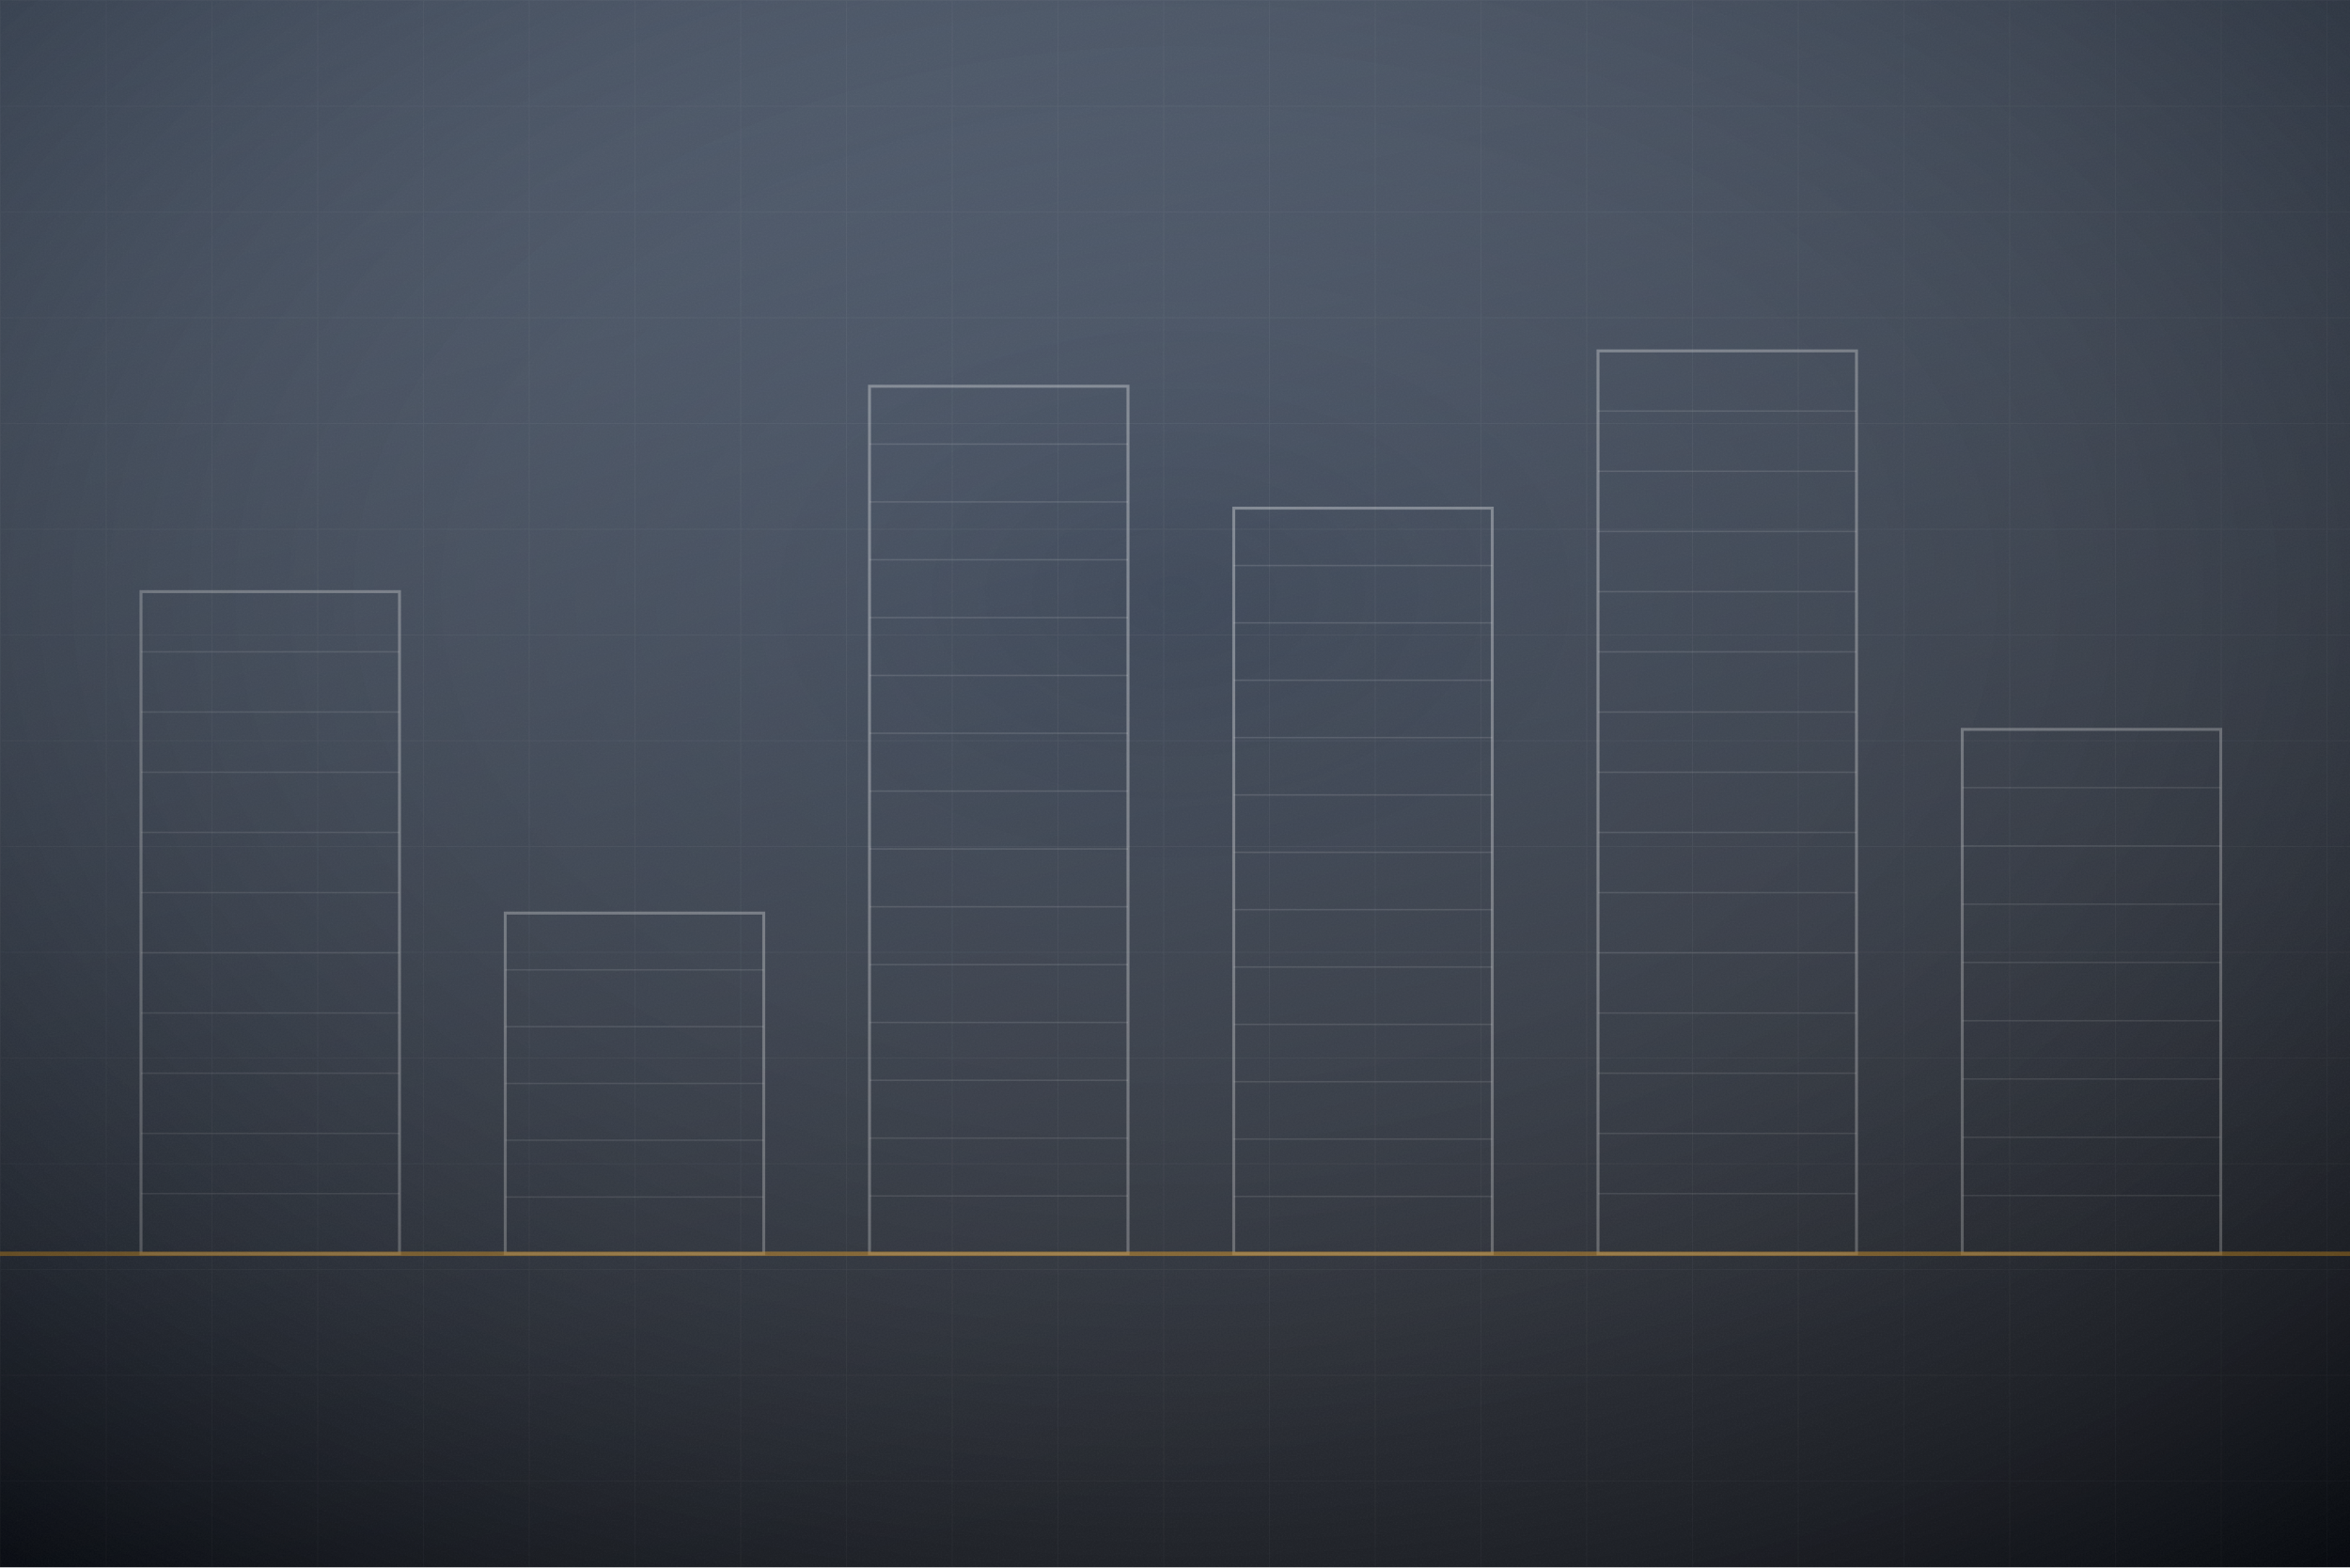
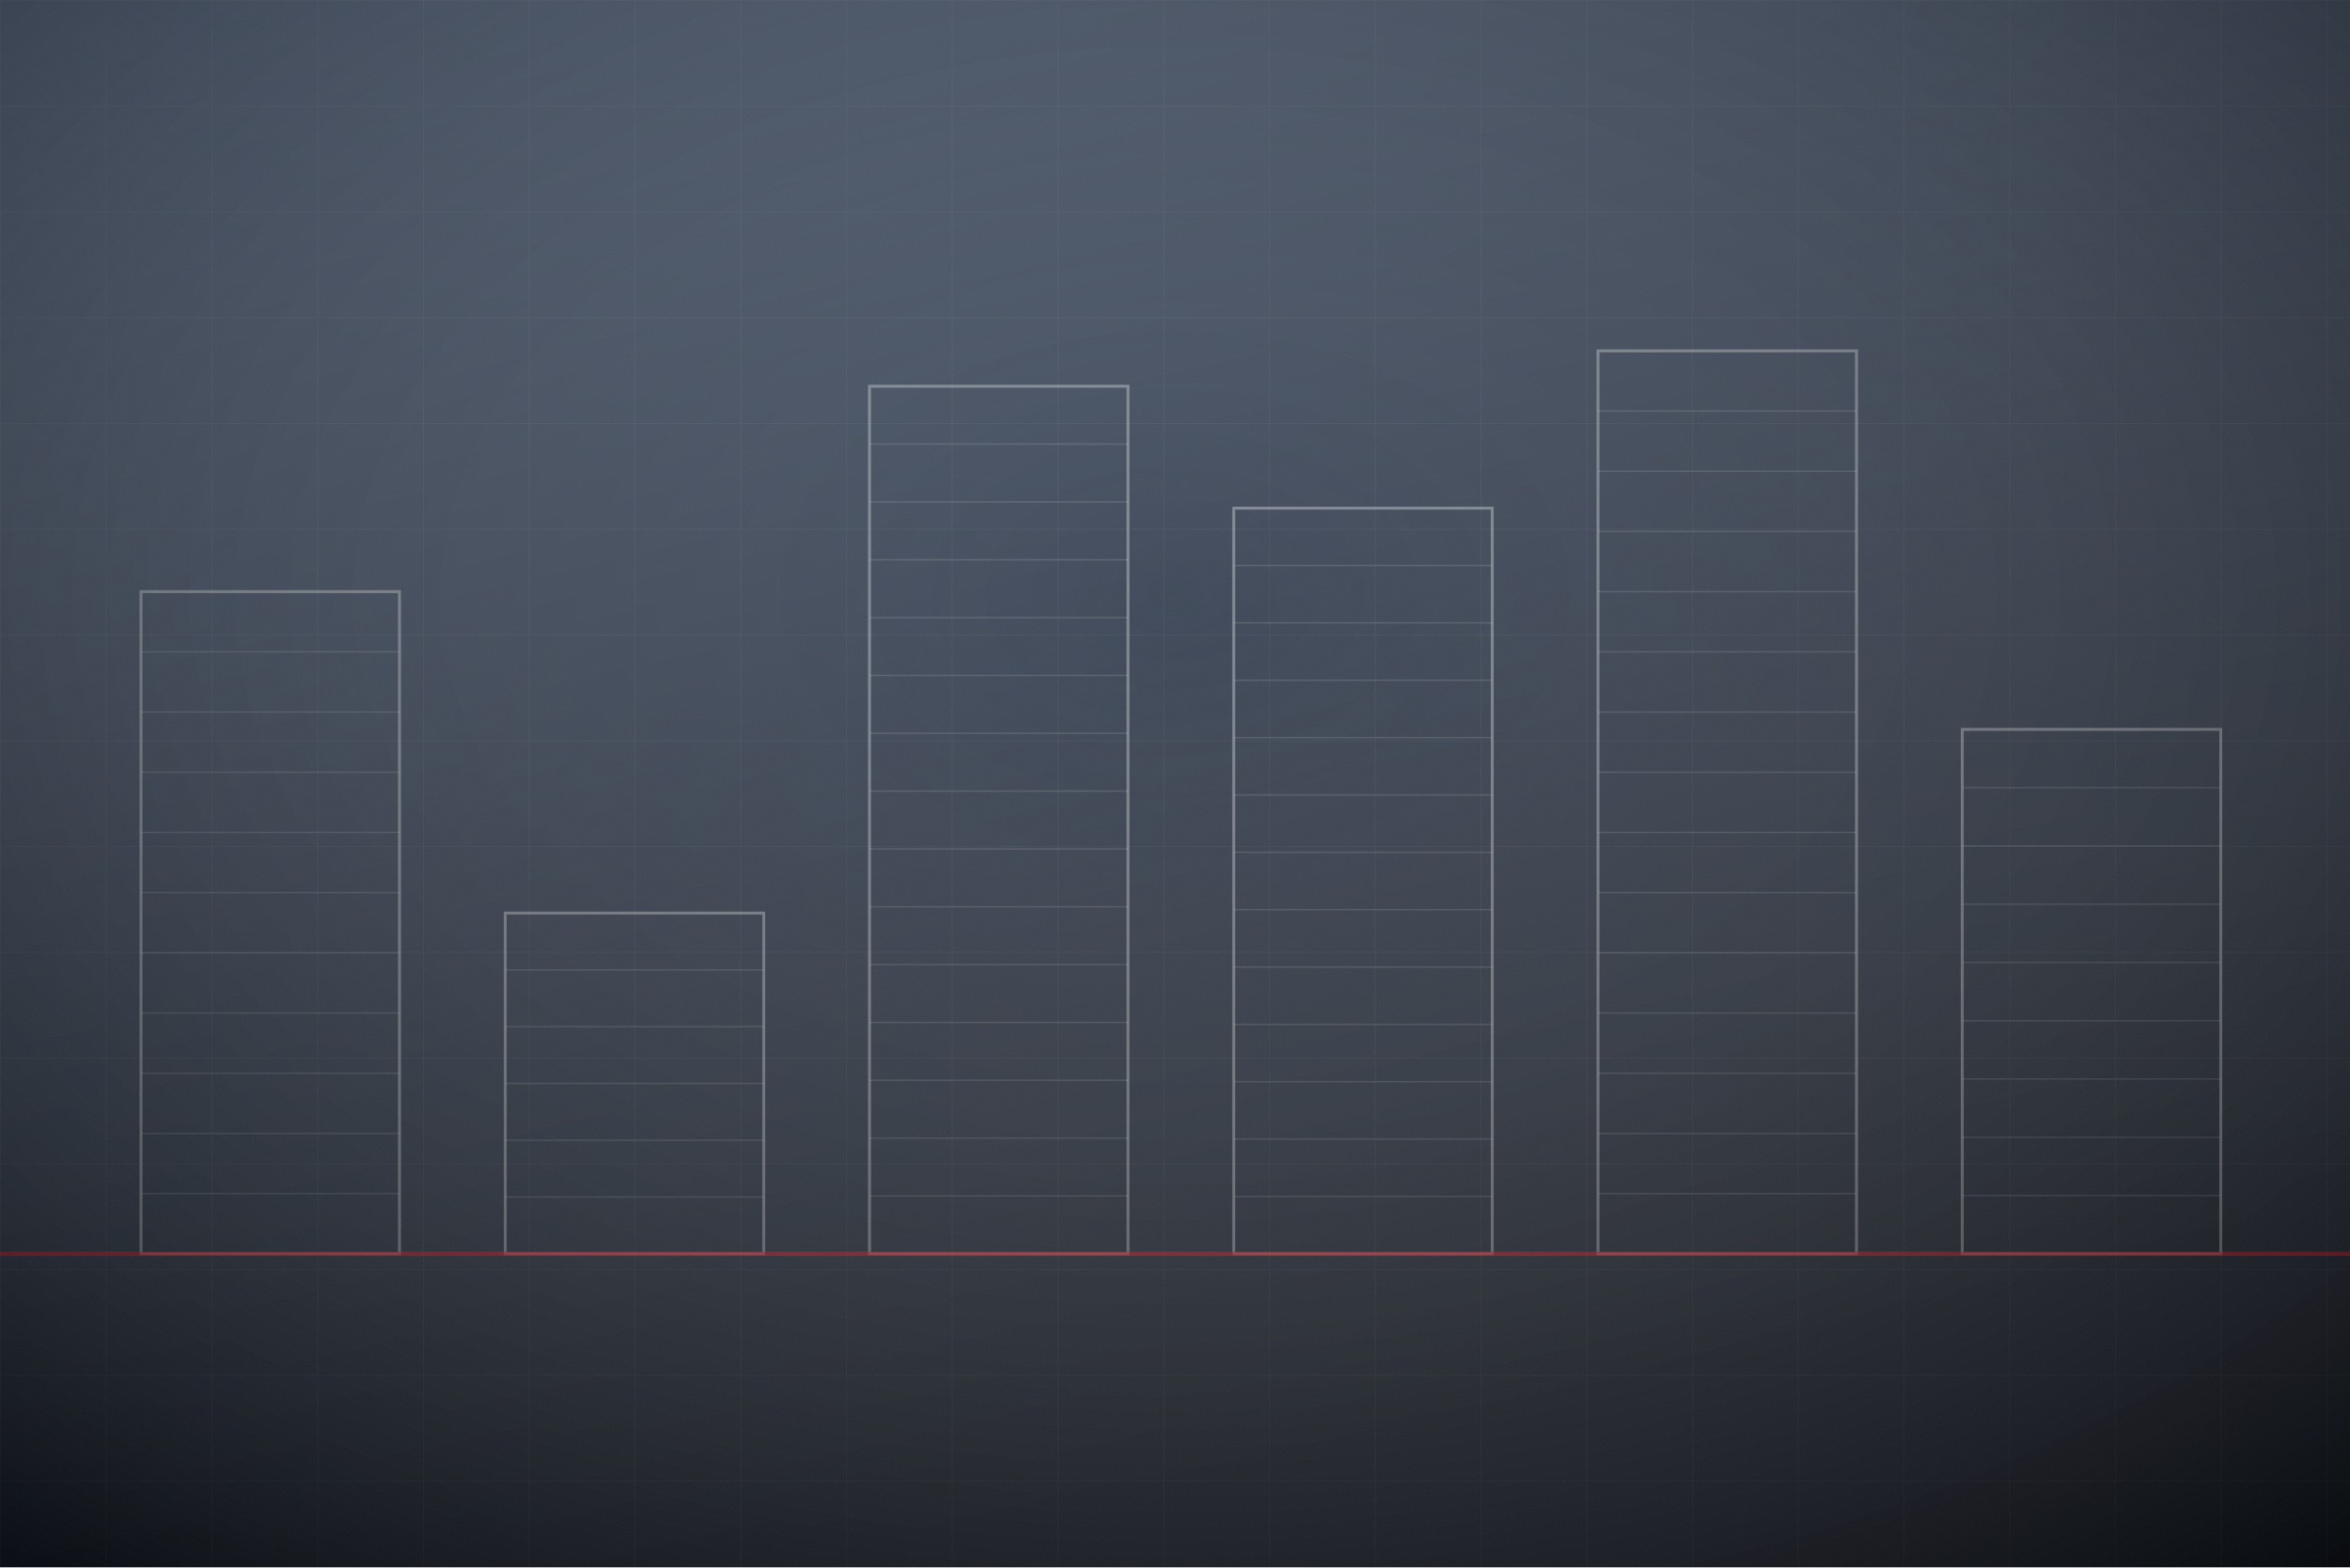
<svg xmlns="http://www.w3.org/2000/svg" width="1600" height="1067" viewBox="0 0 1600 1067" role="img" aria-label="Universal Structural Steel">
  <defs>
    <linearGradient id="gsolemankhan01" x1="0" y1="0" x2="0.35" y2="1">
      <stop offset="0%" stop-color="#3b4c66" />
      <stop offset="55%" stop-color="#1e293b" />
      <stop offset="100%" stop-color="#0c111c" />
    </linearGradient>
    <radialGradient id="vsolemankhan01" cx="50%" cy="38%" r="78%">
      <stop offset="0%" stop-color="#fff" stop-opacity="0.14" />
      <stop offset="100%" stop-color="#000" stop-opacity="0.5" />
    </radialGradient>
    <pattern id="psolemankhan01" width="72" height="72" patternUnits="userSpaceOnUse">
      <path d="M72 0 L0 0 0 72" fill="none" stroke="rgba(255,255,255,.055)" stroke-width="1" />
    </pattern>
    <filter id="nsolemankhan01">
      <feTurbulence type="fractalNoise" baseFrequency="0.9" numOctaves="3" />
      <feColorMatrix type="saturate" values="0" />
    </filter>
  </defs>
  <rect width="1600" height="1067" fill="url(#gsolemankhan01)" />
  <rect width="1600" height="1067" fill="url(#psolemankhan01)" />
  <rect x="96" y="402.789" width="176" height="450.811" fill="none" stroke="rgba(255,255,255,.34)" stroke-width="2" />
  <line x1="96" y1="443.772" x2="272" y2="443.772" stroke="rgba(255,255,255,.13)" stroke-width="1" />
  <line x1="96" y1="484.755" x2="272" y2="484.755" stroke="rgba(255,255,255,.13)" stroke-width="1" />
  <line x1="96" y1="525.738" x2="272" y2="525.738" stroke="rgba(255,255,255,.13)" stroke-width="1" />
  <line x1="96" y1="566.721" x2="272" y2="566.721" stroke="rgba(255,255,255,.13)" stroke-width="1" />
  <line x1="96" y1="607.703" x2="272" y2="607.703" stroke="rgba(255,255,255,.13)" stroke-width="1" />
  <line x1="96" y1="648.686" x2="272" y2="648.686" stroke="rgba(255,255,255,.13)" stroke-width="1" />
  <line x1="96" y1="689.669" x2="272" y2="689.669" stroke="rgba(255,255,255,.13)" stroke-width="1" />
  <line x1="96" y1="730.652" x2="272" y2="730.652" stroke="rgba(255,255,255,.13)" stroke-width="1" />
  <line x1="96" y1="771.634" x2="272" y2="771.634" stroke="rgba(255,255,255,.13)" stroke-width="1" />
  <line x1="96" y1="812.617" x2="272" y2="812.617" stroke="rgba(255,255,255,.13)" stroke-width="1" />
  <rect x="344" y="621.638" width="176" height="231.962" fill="none" stroke="rgba(255,255,255,.34)" stroke-width="2" />
  <line x1="344" y1="660.299" x2="520" y2="660.299" stroke="rgba(255,255,255,.13)" stroke-width="1" />
  <line x1="344" y1="698.959" x2="520" y2="698.959" stroke="rgba(255,255,255,.13)" stroke-width="1" />
  <line x1="344" y1="737.619" x2="520" y2="737.619" stroke="rgba(255,255,255,.13)" stroke-width="1" />
  <line x1="344" y1="776.279" x2="520" y2="776.279" stroke="rgba(255,255,255,.13)" stroke-width="1" />
  <line x1="344" y1="814.94" x2="520" y2="814.94" stroke="rgba(255,255,255,.13)" stroke-width="1" />
  <rect x="592" y="262.959" width="176" height="590.641" fill="none" stroke="rgba(255,255,255,.34)" stroke-width="2" />
  <line x1="592" y1="302.335" x2="768" y2="302.335" stroke="rgba(255,255,255,.13)" stroke-width="1" />
  <line x1="592" y1="341.711" x2="768" y2="341.711" stroke="rgba(255,255,255,.13)" stroke-width="1" />
  <line x1="592" y1="381.088" x2="768" y2="381.088" stroke="rgba(255,255,255,.13)" stroke-width="1" />
  <line x1="592" y1="420.464" x2="768" y2="420.464" stroke="rgba(255,255,255,.13)" stroke-width="1" />
  <line x1="592" y1="459.84" x2="768" y2="459.84" stroke="rgba(255,255,255,.13)" stroke-width="1" />
  <line x1="592" y1="499.216" x2="768" y2="499.216" stroke="rgba(255,255,255,.13)" stroke-width="1" />
  <line x1="592" y1="538.592" x2="768" y2="538.592" stroke="rgba(255,255,255,.13)" stroke-width="1" />
  <line x1="592" y1="577.968" x2="768" y2="577.968" stroke="rgba(255,255,255,.13)" stroke-width="1" />
  <line x1="592" y1="617.344" x2="768" y2="617.344" stroke="rgba(255,255,255,.13)" stroke-width="1" />
  <line x1="592" y1="656.72" x2="768" y2="656.72" stroke="rgba(255,255,255,.13)" stroke-width="1" />
  <line x1="592" y1="696.096" x2="768" y2="696.096" stroke="rgba(255,255,255,.13)" stroke-width="1" />
  <line x1="592" y1="735.472" x2="768" y2="735.472" stroke="rgba(255,255,255,.13)" stroke-width="1" />
  <line x1="592" y1="774.848" x2="768" y2="774.848" stroke="rgba(255,255,255,.13)" stroke-width="1" />
  <line x1="592" y1="814.224" x2="768" y2="814.224" stroke="rgba(255,255,255,.13)" stroke-width="1" />
  <rect x="840" y="345.96" width="176" height="507.64" fill="none" stroke="rgba(255,255,255,.34)" stroke-width="2" />
  <line x1="840" y1="385.009" x2="1016" y2="385.009" stroke="rgba(255,255,255,.13)" stroke-width="1" />
  <line x1="840" y1="424.058" x2="1016" y2="424.058" stroke="rgba(255,255,255,.13)" stroke-width="1" />
  <line x1="840" y1="463.108" x2="1016" y2="463.108" stroke="rgba(255,255,255,.13)" stroke-width="1" />
  <line x1="840" y1="502.157" x2="1016" y2="502.157" stroke="rgba(255,255,255,.13)" stroke-width="1" />
  <line x1="840" y1="541.206" x2="1016" y2="541.206" stroke="rgba(255,255,255,.13)" stroke-width="1" />
  <line x1="840" y1="580.255" x2="1016" y2="580.255" stroke="rgba(255,255,255,.13)" stroke-width="1" />
  <line x1="840" y1="619.305" x2="1016" y2="619.305" stroke="rgba(255,255,255,.13)" stroke-width="1" />
  <line x1="840" y1="658.354" x2="1016" y2="658.354" stroke="rgba(255,255,255,.13)" stroke-width="1" />
  <line x1="840" y1="697.403" x2="1016" y2="697.403" stroke="rgba(255,255,255,.13)" stroke-width="1" />
  <line x1="840" y1="736.452" x2="1016" y2="736.452" stroke="rgba(255,255,255,.13)" stroke-width="1" />
  <line x1="840" y1="775.502" x2="1016" y2="775.502" stroke="rgba(255,255,255,.13)" stroke-width="1" />
  <line x1="840" y1="814.551" x2="1016" y2="814.551" stroke="rgba(255,255,255,.13)" stroke-width="1" />
  <rect x="1088" y="238.886" width="176" height="614.714" fill="none" stroke="rgba(255,255,255,.34)" stroke-width="2" />
  <line x1="1088" y1="279.867" x2="1264" y2="279.867" stroke="rgba(255,255,255,.13)" stroke-width="1" />
  <line x1="1088" y1="320.848" x2="1264" y2="320.848" stroke="rgba(255,255,255,.13)" stroke-width="1" />
  <line x1="1088" y1="361.829" x2="1264" y2="361.829" stroke="rgba(255,255,255,.13)" stroke-width="1" />
  <line x1="1088" y1="402.81" x2="1264" y2="402.81" stroke="rgba(255,255,255,.13)" stroke-width="1" />
  <line x1="1088" y1="443.791" x2="1264" y2="443.791" stroke="rgba(255,255,255,.13)" stroke-width="1" />
  <line x1="1088" y1="484.772" x2="1264" y2="484.772" stroke="rgba(255,255,255,.13)" stroke-width="1" />
  <line x1="1088" y1="525.753" x2="1264" y2="525.753" stroke="rgba(255,255,255,.13)" stroke-width="1" />
  <line x1="1088" y1="566.734" x2="1264" y2="566.734" stroke="rgba(255,255,255,.13)" stroke-width="1" />
  <line x1="1088" y1="607.714" x2="1264" y2="607.714" stroke="rgba(255,255,255,.13)" stroke-width="1" />
  <line x1="1088" y1="648.695" x2="1264" y2="648.695" stroke="rgba(255,255,255,.13)" stroke-width="1" />
  <line x1="1088" y1="689.676" x2="1264" y2="689.676" stroke="rgba(255,255,255,.13)" stroke-width="1" />
  <line x1="1088" y1="730.657" x2="1264" y2="730.657" stroke="rgba(255,255,255,.13)" stroke-width="1" />
  <line x1="1088" y1="771.638" x2="1264" y2="771.638" stroke="rgba(255,255,255,.13)" stroke-width="1" />
  <line x1="1088" y1="812.619" x2="1264" y2="812.619" stroke="rgba(255,255,255,.13)" stroke-width="1" />
  <rect x="1336" y="496.565" width="176" height="357.035" fill="none" stroke="rgba(255,255,255,.34)" stroke-width="2" />
  <line x1="1336" y1="536.235" x2="1512" y2="536.235" stroke="rgba(255,255,255,.13)" stroke-width="1" />
  <line x1="1336" y1="575.906" x2="1512" y2="575.906" stroke="rgba(255,255,255,.13)" stroke-width="1" />
  <line x1="1336" y1="615.576" x2="1512" y2="615.576" stroke="rgba(255,255,255,.13)" stroke-width="1" />
  <line x1="1336" y1="655.247" x2="1512" y2="655.247" stroke="rgba(255,255,255,.13)" stroke-width="1" />
  <line x1="1336" y1="694.918" x2="1512" y2="694.918" stroke="rgba(255,255,255,.13)" stroke-width="1" />
  <line x1="1336" y1="734.588" x2="1512" y2="734.588" stroke="rgba(255,255,255,.13)" stroke-width="1" />
  <line x1="1336" y1="774.259" x2="1512" y2="774.259" stroke="rgba(255,255,255,.13)" stroke-width="1" />
  <line x1="1336" y1="813.929" x2="1512" y2="813.929" stroke="rgba(255,255,255,.13)" stroke-width="1" />
-   <line x1="0" y1="853.6" x2="1600" y2="853.6" stroke="rgba(245,158,11,.55)" stroke-width="3" />
+   <line x1="0" y1="853.6" x2="1600" y2="853.6" stroke="rgba(215,0,18,.55)" stroke-width="3" />
  <rect width="1600" height="1067" fill="url(#vsolemankhan01)" />
  <rect width="1600" height="1067" filter="url(#nsolemankhan01)" opacity="0.045" />
</svg>
